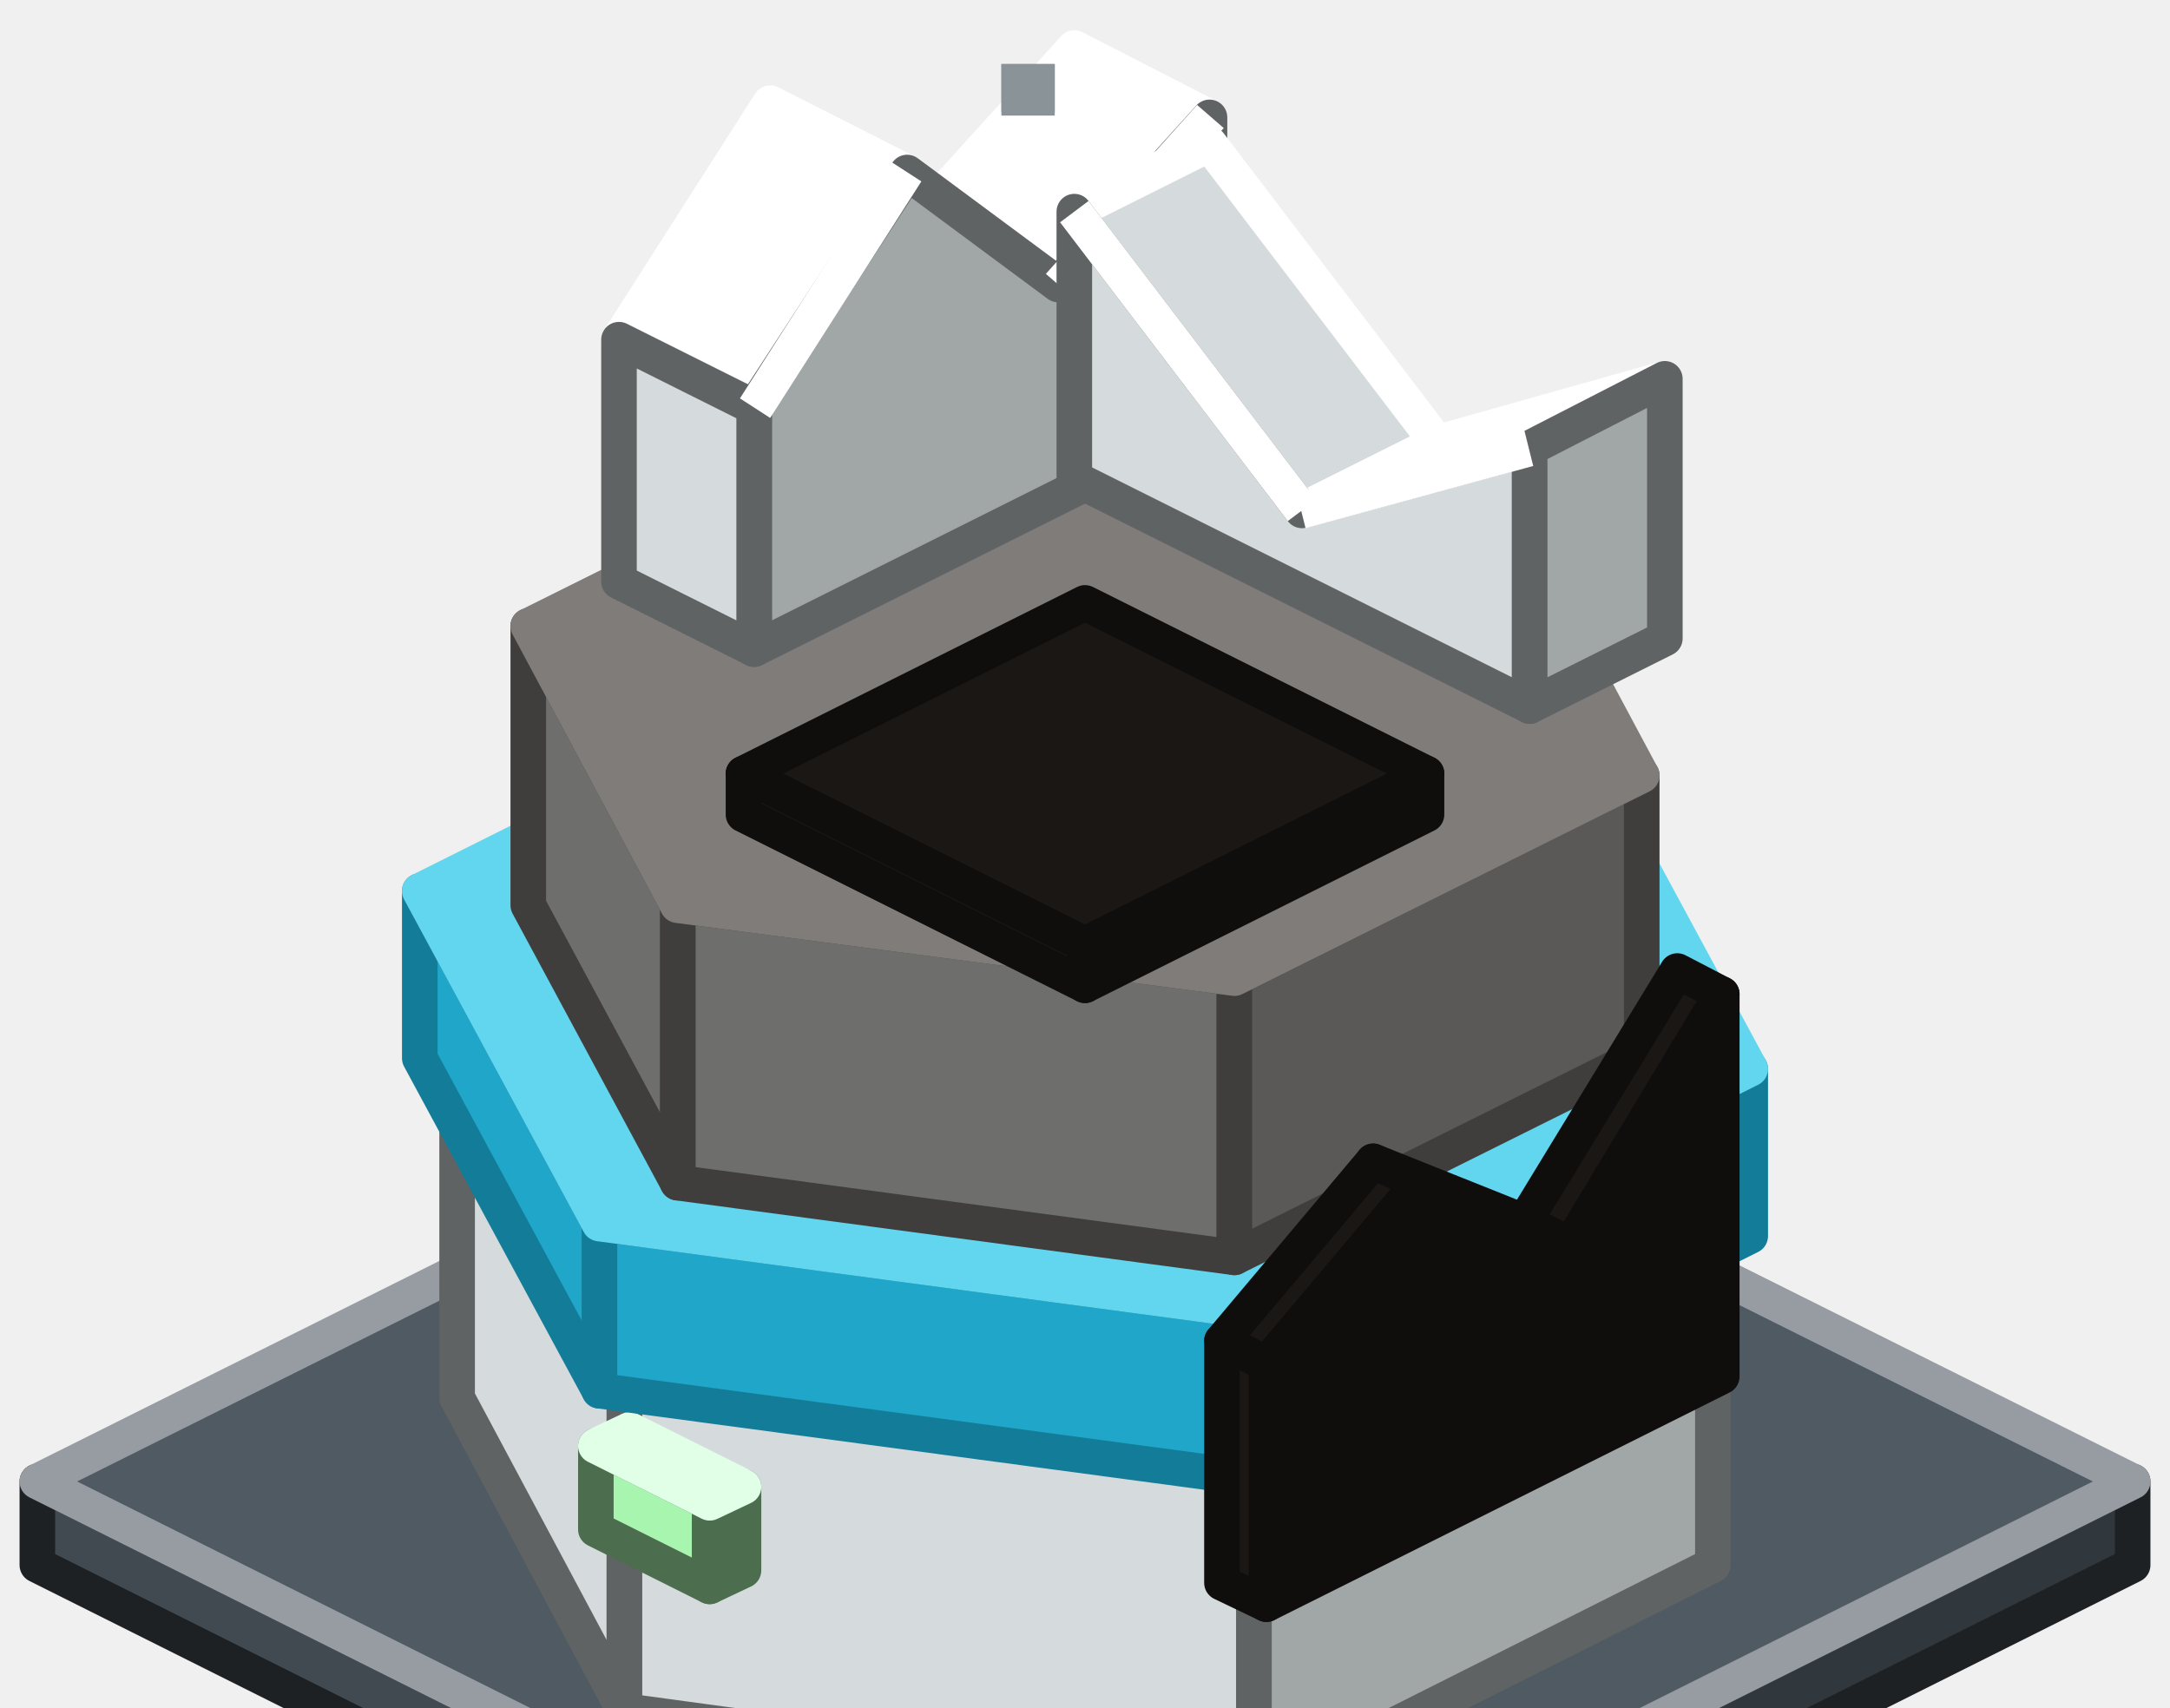
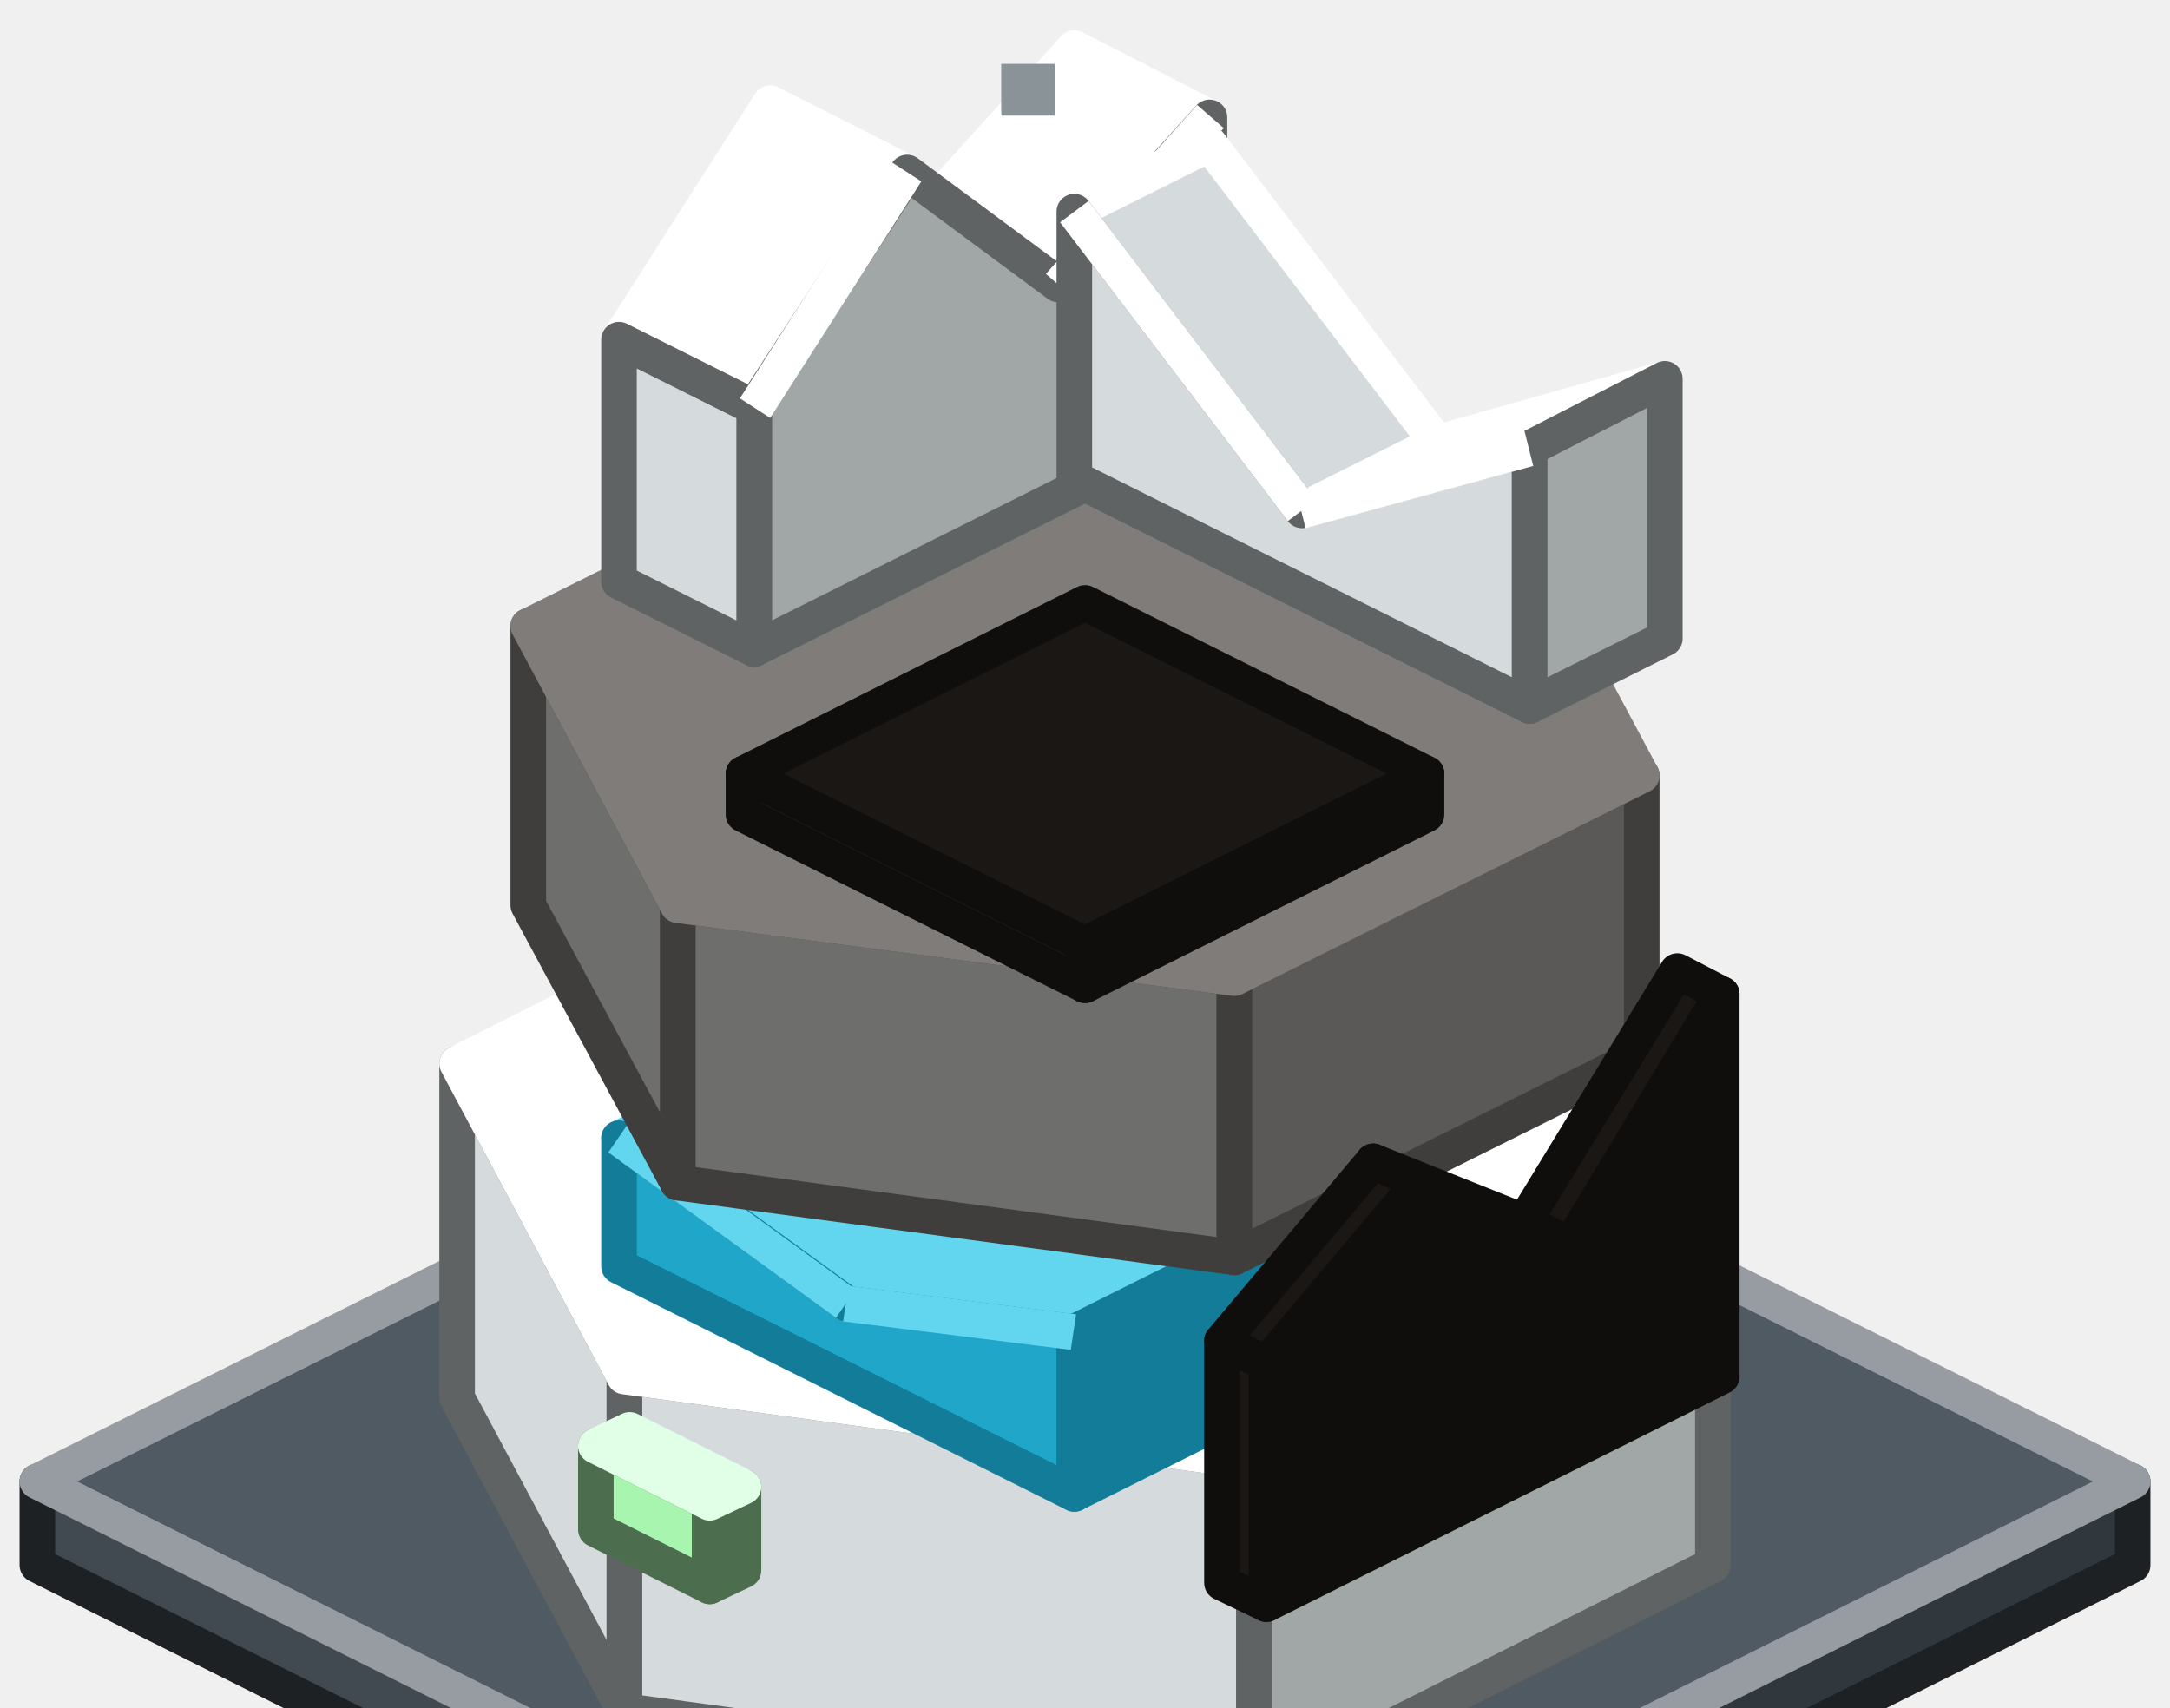
<svg xmlns="http://www.w3.org/2000/svg" width="122" height="96" viewBox="0 0 122 96">
  <g stroke-width="2" stroke-linejoin="round">
    <polygon points="22.1,98 2.1,88 2.1,83.3 31.5,98" fill="#414A51" stroke="#1D2124" />
    <polygon points="119.9,88 99.9,98 90.5,98 119.9,83.3" fill="#31383D" stroke="#1D2124" />
    <polygon points="31.5,98 2.1,83.3 61,53.9 119.9,83.3 90.5,98" fill="#4F5A63" stroke="#969CA1" />
    <polygon points="48.3,98 35.1,96.2 35.1,77.4 70.5,82.2 70.5,98" fill="#D5DBDC" stroke="#606363" />
    <polygon points="35.1,96.2 25.7,78.6 25.7,59.8 35.1,77.4" fill="#D5DBDC" stroke="#606363" />
    <polygon points="96.3,88 76.4,98 70.5,98 70.5,82.2 96.3,69.2" fill="#A1A6A6" stroke="#606363" />
    <polygon points="70.5,82.2 35.1,77.4 25.7,59.8 51.5,46.8 86.9,51.6 96.3,69.2" fill="#FFFFFF" stroke="#FFFFFF" />
    <polygon points="39.9,89.2 33.5,86 33.5,81.3 39.9,84.5" fill="#A8F5B0" stroke="#4C6E4F" />
    <polygon points="41.8,88.3 39.9,89.2 39.9,84.5 41.8,83.6" fill="#7FB985" stroke="#4C6E4F" />
    <polygon points="39.9,84.5 33.5,81.3 35.4,80.4 41.8,83.6" fill="#CDFFD7" stroke="#E1FFE7" />
-     <polygon points="71,83.2 33.7,78.2 33.7,68.8 71,73.8" fill="#1FA6C8" stroke="#137C99" />
-     <polygon points="33.7,78.2 23.6,59.5 23.6,50.1 33.7,68.8" fill="#1FA6C8" stroke="#137C99" />
-     <polygon points="98.4,69.5 71,83.2 71,73.8 98.4,60.1" fill="#137C99" stroke="#137C99" />
-     <polygon points="71,73.8 33.7,68.8 23.6,50.1 51,36.4 88.3,41.4 98.4,60.1" fill="#62D6EE" stroke="#62D6EE" />
+     <polygon points="48.8,57 61.6,66.3 47.6,73.3 34.8,64" fill="#62D6EE" stroke="#62D6EE" />
+     <polygon points="61.6,66.3 74.4,67.9 60.4,74.9 47.6,73.3" fill="#62D6EE" stroke="#62D6EE" />
+     <polygon points="34.8,71.2 60.4,84 60.4,74.9 47.6,73.3 34.8,64" fill="#1FA6C8" stroke="#137C99" />
+     <polygon points="74.4,77 60.4,84 60.4,74.9 74.4,67.9" fill="#137C99" stroke="#137C99" />
+     <polygon points="48.1,72.5 35.3,63.2 34.2,64.8 47,74.1" fill="#62D6EE" />
+     <polygon points="60.5,73.9 47.7,72.3 47.4,74.3 60.2,75.9" fill="#62D6EE" />
    <polygon points="69.4,70.7 38.1,66.5 38.1,50.9 69.4,55" fill="#6E6E6C" stroke="#403E3C" />
    <polygon points="38.1,66.5 29.7,50.9 29.7,35.2 38.1,50.9" fill="#6E6E6C" stroke="#403E3C" />
    <polygon points="92.3,59.3 69.4,70.7 69.4,55 92.3,43.6" fill="#5A5957" stroke="#403E3C" />
    <polygon points="69.4,55 38.1,50.9 29.7,35.2 52.6,23.8 83.9,27.9 92.3,43.6" fill="#7F7C7A" stroke="#7F7C7A" />
    <polygon points="60.4,2.7 51.8,12.2 59.5,16 68,6.6" fill="#FFFFFF" stroke="#FFFFFF" />
    <polygon points="43.3,5.8 34.8,19.1 42.4,22.9 51,9.7" fill="#FFFFFF" stroke="#FFFFFF" />
    <polygon points="68,23.7 42.4,36.5 42.4,22.9 51,9.7 59.5,16 68,6.6" fill="#A1A6A6" stroke="#606363" />
    <polygon points="34.8,32.7 42.4,36.5 42.4,22.9 34.8,19.1" fill="#D5DBDC" stroke="#606363" />
    <polygon points="60.3,16.7 68.8,7.2 67.3,5.9 58.8,15.4" fill="#FFFFFF" />
    <polygon points="43.3,23.5 51.8,10.2 50.1,9.1 41.6,22.4" fill="#FFFFFF" />
    <polygon points="68,8.1 80.8,24.9 73.2,28.7 60.4,11.9" fill="#D5DBDC" stroke="#FFFFFF" />
    <polygon points="80.8,24.9 93.6,21.3 86,25.2 73.2,28.7" fill="#FFFFFF" stroke="#FFFFFF" />
    <polygon points="60.4,26.9 86,39.7 86,25.2 73.2,28.7 60.4,11.9" fill="#D5DBDC" stroke="#606363" />
    <polygon points="93.6,35.9 86,39.7 86,25.2 93.6,21.3" fill="#A1A6A6" stroke="#606363" />
    <polygon points="74,28.1 61.2,11.3 59.6,12.5 72.4,29.3" fill="#FFFFFF" />
    <polygon points="85.7,24.2 72.9,27.7 73.4,29.7 86.2,26.2" fill="#FFFFFF" />
    <polygon points="56.3,6.3 56.3,3.6 59.3,3.6 59.3,6.3" fill="#8A9398" />
    <polygon points="59.3,3.6 59.3,6.5 56.3,6.5 56.3,3.6" fill="#8A9398" />
    <polygon points="94.3,54.6 85.7,68.7 88.3,70 96.8,55.9" fill="#1A1715" stroke="#100E0D" />
    <polygon points="85.7,68.7 77.2,65.3 79.8,66.5 88.3,70" fill="#1A1715" stroke="#100E0D" />
    <polygon points="77.2,65.3 68.7,75.4 71.2,76.7 79.8,66.5" fill="#1A1715" stroke="#100E0D" />
    <polygon points="96.8,77.4 71.2,90.2 71.2,76.7 79.8,66.5 88.3,70 96.8,55.9" fill="#100E0D" stroke="#100E0D" />
    <polygon points="68.7,89 71.2,90.2 71.2,76.7 68.7,75.4" fill="#1A1715" stroke="#100E0D" />
    <polygon points="89.2,70.5 97.7,56.4 96,55.4 87.5,69.5" fill="#100E0D" />
    <polygon points="79.4,67.5 87.9,70.9 88.7,69.1 80.1,65.6" fill="#100E0D" />
    <polygon points="72,77.3 80.5,67.2 79,65.9 70.5,76" fill="#100E0D" />
    <polygon points="61,55.4 41.8,45.8 41.8,43.5 61,53.1" fill="#1A1715" stroke="#100E0D" />
    <polygon points="80.2,45.8 61,55.4 61,53.1 80.2,43.5" fill="#100E0D" stroke="#100E0D" />
    <polygon points="61,53.1 41.8,43.5 61,33.9 80.2,43.5" fill="#1A1715" stroke="#100E0D" />
  </g>
</svg>
